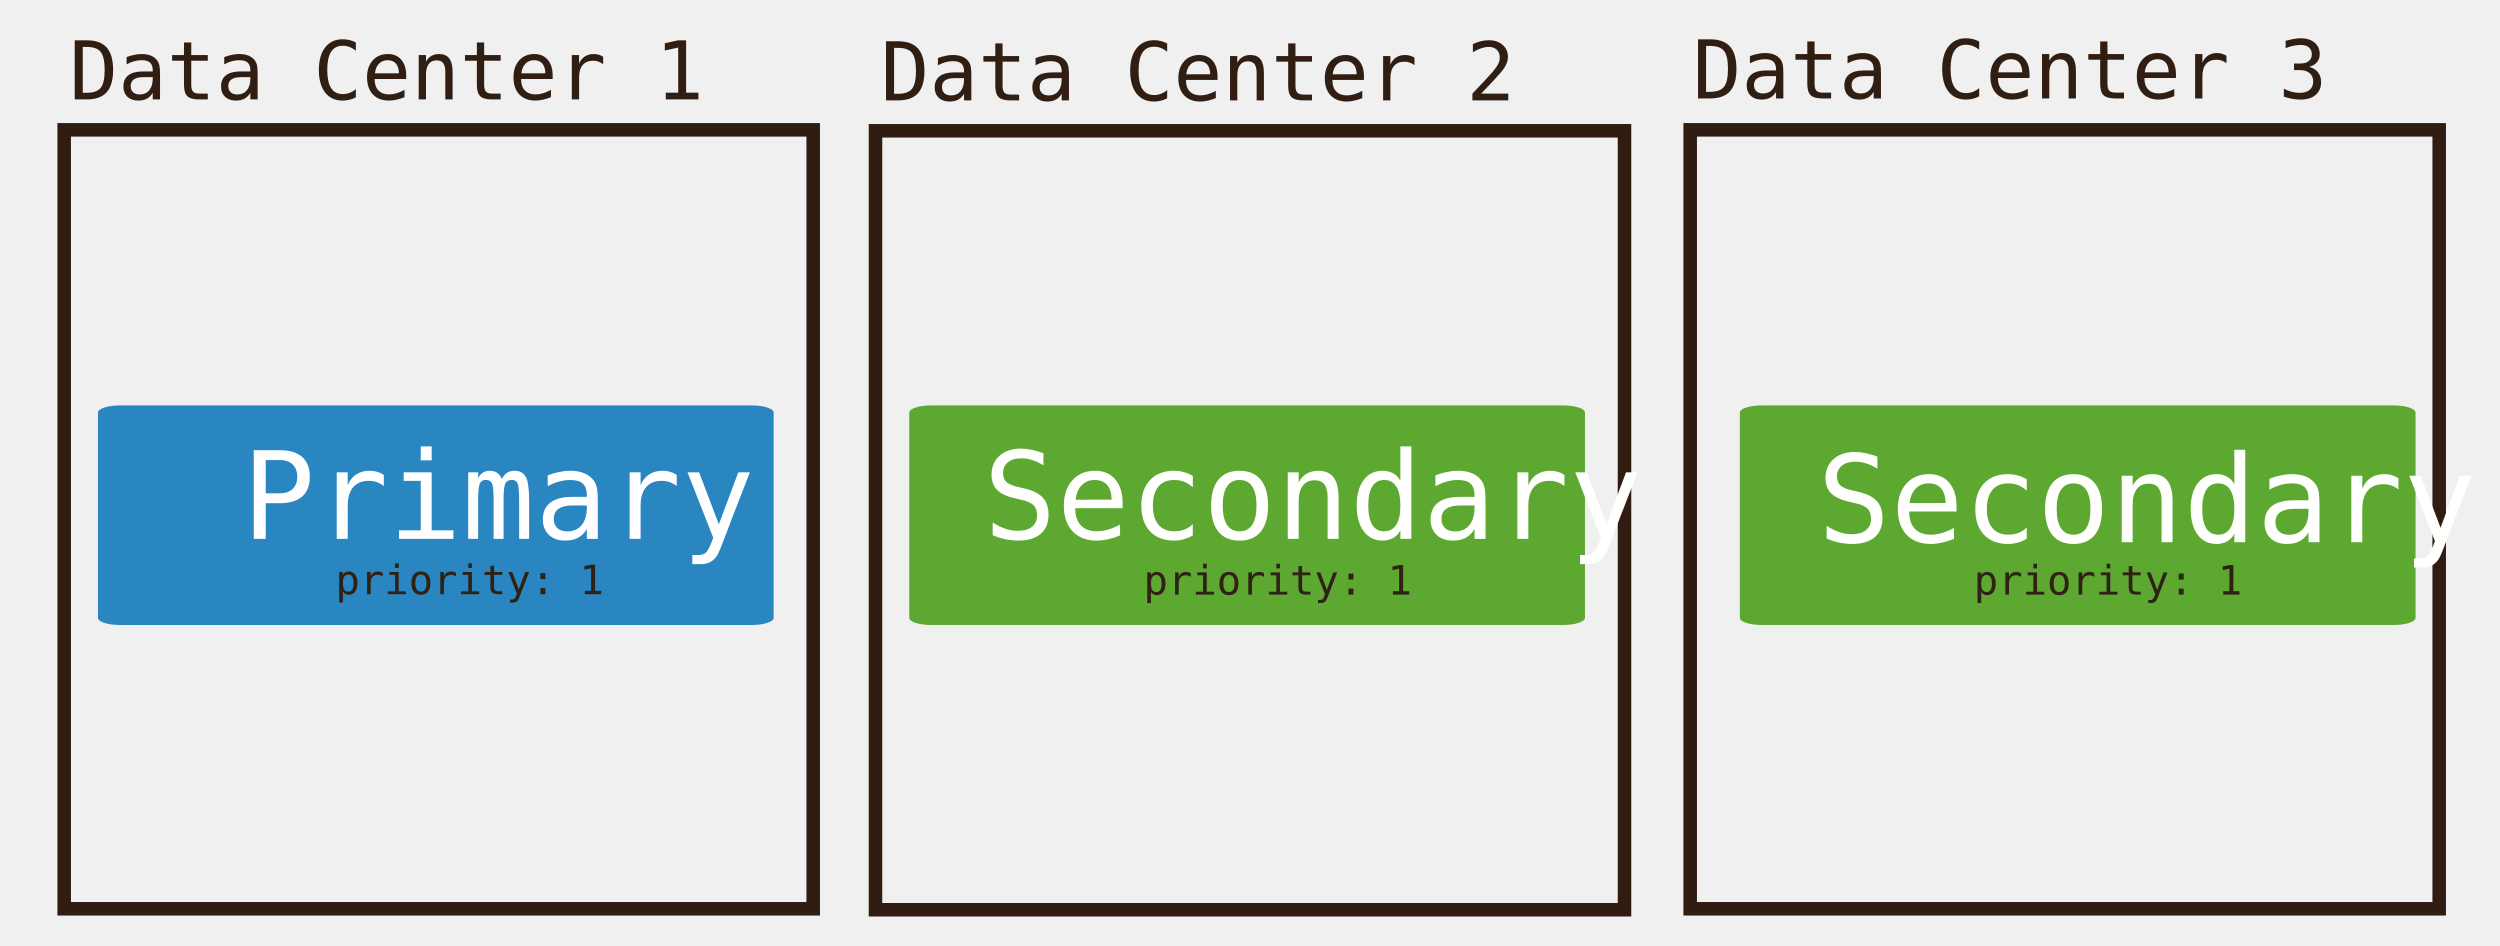
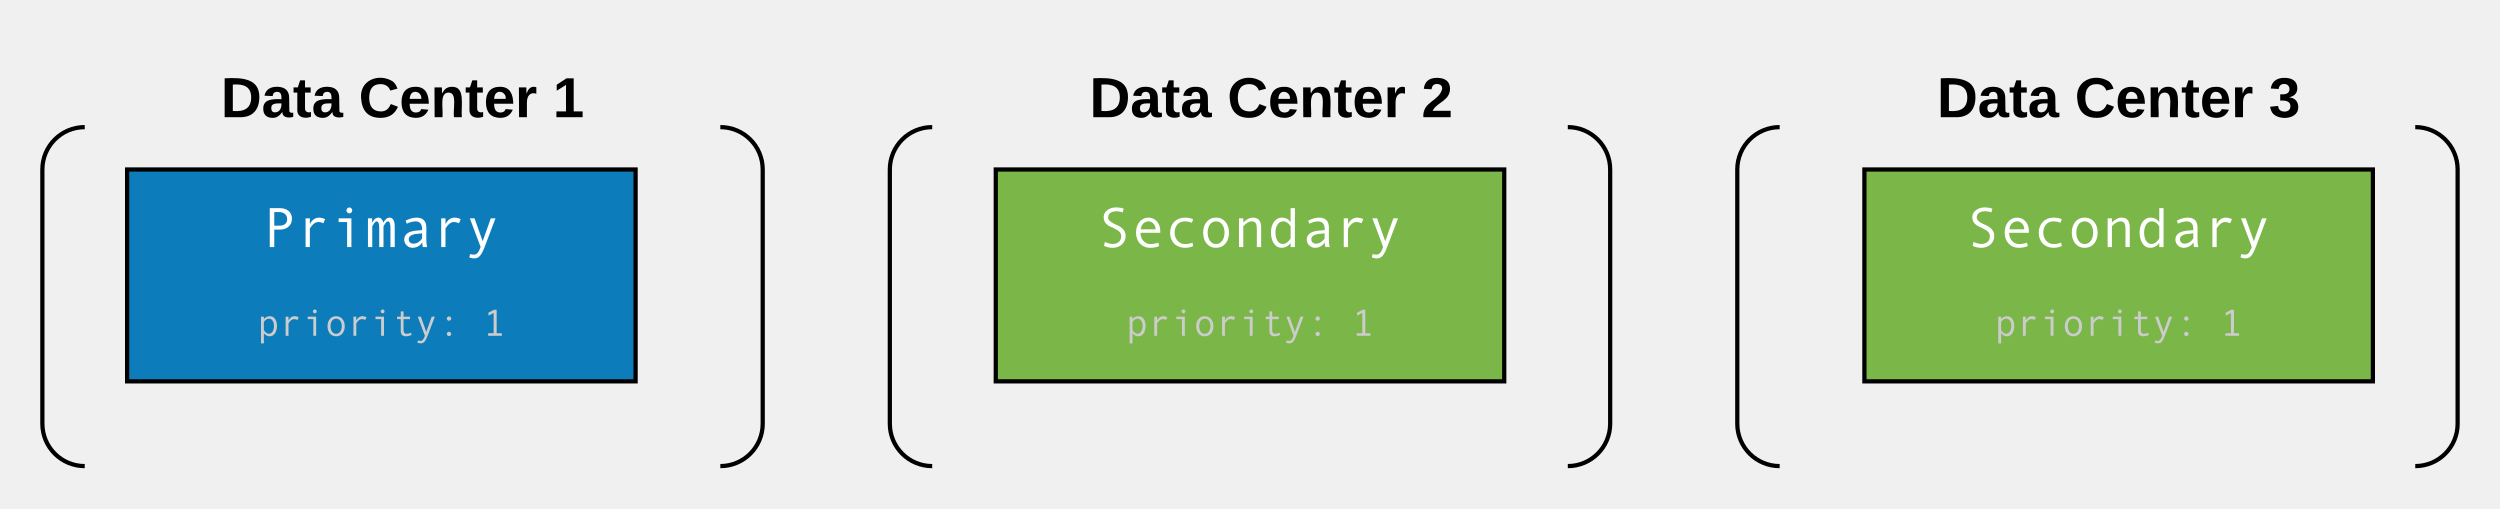
- <svg xmlns="http://www.w3.org/2000/svg" version="1.1" x="0" y="0" width="740" height="280" viewBox="0, 0, 740, 280">
-   <g id="Layer_1">
-     <text transform="matrix(1, 0, 0, 1, 101.418, 23.93)">
-       <tspan x="-80.908" y="5.5" font-family="Inconsolata" font-size="24" fill="#311E13">Data Center 1</tspan>
-     </text>
-     <text transform="matrix(1, 0, 0, 1, 581.92, 23.636)">
-       <tspan x="-80.908" y="5.5" font-family="Inconsolata" font-size="24" fill="#311E13">Data Center 3</tspan>
-     </text>
-     <path d="M500.294,38.43 L722,38.43 L722,269 L500.294,269 z" fill-opacity="0" stroke="#301C11" stroke-width="4" />
-     <path d="M259.147,38.715 L480.853,38.715 L480.853,269.285 L259.147,269.285 z" fill-opacity="0" stroke="#301C11" stroke-width="4" />
-     <text transform="matrix(1, 0, 0, 1, 341.566, 24.215)">
-       <tspan x="-80.908" y="5.5" font-family="Inconsolata" font-size="24" fill="#311E13">Data Center 2</tspan>
-     </text>
-     <path d="M19,38.43 L240.706,38.43 L240.706,269 L19,269 z" fill-opacity="0" stroke="#301C11" stroke-width="4" />
+ <svg xmlns="http://www.w3.org/2000/svg" xmlns:xlink="http://www.w3.org/1999/xlink" width="1180" height="240">
+   <g transform="translate(-60 -20)">
+     <path d="M500 80c-11.05 0-20 8.95-20 20v120c0 11.05 8.95 20 20 20m300 0c11.05 0 20-8.95 20-20V100c0-11.05-8.95-20-20-20" stroke="#000" stroke-width="2" fill="none" />
+     <path d="M130 40h240v60H130z" fill="none" />
+     <use xlink:href="#a" transform="matrix(1,0,0,1,135,45) translate(29.25926 30.33333)" />
+     <use xlink:href="#b" transform="matrix(1,0,0,1,135,45) translate(94.2963 30.33333)" />
+     <use xlink:href="#c" transform="matrix(1,0,0,1,135,45) translate(185.9259 30.33333)" />
+     <path d="M540 40h240v60H540z" fill="none" />
+     <use xlink:href="#a" transform="matrix(1,0,0,1,545,45) translate(29.25926 30.33333)" />
+     <use xlink:href="#b" transform="matrix(1,0,0,1,545,45) translate(94.2963 30.33333)" />
+     <use xlink:href="#d" transform="matrix(1,0,0,1,545,45) translate(185.9259 30.33333)" />
+     <path d="M100 80c-11.05 0-20 8.95-20 20v120c0 11.05 8.95 20 20 20m300 0c11.05 0 20-8.95 20-20V100c0-11.05-8.95-20-20-20M900 80c-11.05 0-20 8.95-20 20v120c0 11.05 8.95 20 20 20m300 0c11.05 0 20-8.95 20-20V100c0-11.05-8.95-20-20-20" stroke="#000" stroke-width="2" fill="none" />
+     <path d="M940 40h240v60H940z" fill="none" />
+     <use xlink:href="#a" transform="matrix(1,0,0,1,945,45) translate(29.25926 30.33333)" />
+     <use xlink:href="#b" transform="matrix(1,0,0,1,945,45) translate(94.2963 30.33333)" />
+     <use xlink:href="#e" transform="matrix(1,0,0,1,945,45) translate(185.9259 30.33333)" />
+     <path d="M120 100h240v100H120z" stroke="#000" stroke-width="2" fill="#0c7cba" />
    <g>
-       <path d="M229,122.11 C229,120.945 226.094,120 222.504,120 L35.496,120 C31.91,120 29,120.945 29,122.11 L29,182.888 C29,184.054 31.91,185 35.496,185 L222.504,185 C226.094,185 229,184.054 229,182.888 L229,122.11" fill="#2A86C0" />
-       <text transform="matrix(1, 0, 0, 1, 138.026, 151.5)">
-         <tspan x="-66.383" y="8" font-family="Inconsolata" font-size="36" fill="#FFFFFF">Primary</tspan>
-       </text>
+       <use xlink:href="#f" transform="matrix(1,0,0,1,125,105) translate(58.99089 31.61458)" />
+       <use xlink:href="#g" transform="matrix(1,0,0,1,125,105) translate(115 55.67708)" />
+       <use xlink:href="#h" transform="matrix(1,0,0,1,125,105) translate(56.32378 73.50694)" />
+       <use xlink:href="#i" transform="matrix(1,0,0,1,125,105) translate(163.0078 73.50694)" />
    </g>
-     <text transform="matrix(1, 0, 0, 1, 135.06, 173.875)">
-       <tspan x="-35.761" y="2" font-family="Inconsolata" font-size="12" fill="#2F2215">priority: 1</tspan>
-     </text>
-     <path d="M469.147,122.11 C469.147,120.945 466.241,120 462.651,120 L275.643,120 C272.057,120 269.147,120.945 269.147,122.11 L269.147,182.888 C269.147,184.054 272.057,185 275.643,185 L462.651,185 C466.241,185 469.147,184.054 469.147,182.888 L469.147,122.11" fill="#5CA831" />
-     <text transform="matrix(1, 0, 0, 1, 380.62, 151.5)">
-       <tspan x="-89.56" y="8" font-family="Inconsolata" font-size="36" fill="#FFFFFE">Secondary</tspan>
-     </text>
-     <path d="M715,122.11 C715,120.945 712.094,120 708.504,120 L521.496,120 C517.91,120 515,120.945 515,122.11 L515,182.888 C515,184.054 517.91,185 521.496,185 L708.504,185 C712.094,185 715,184.054 715,182.888 L715,122.11" fill="#5CA831" />
-     <text transform="matrix(1, 0, 0, 1, 627.473, 152.5)">
-       <tspan x="-89.56" y="8" font-family="Inconsolata" font-size="36" fill="#FFFFFE">Secondary</tspan>
-     </text>
-     <text transform="matrix(1, 0, 0, 1, 374.239, 174)">
-       <tspan x="-35.761" y="2" font-family="Inconsolata" font-size="12" fill="#2F2215">priority: 1</tspan>
-     </text>
-     <text transform="matrix(1, 0, 0, 1, 620, 174)">
-       <tspan x="-35.761" y="2" font-family="Inconsolata" font-size="12" fill="#2F2215">priority: 1</tspan>
-     </text>
+     <path d="M530 100h240v100H530z" stroke="#000" stroke-width="2" fill="#7ab648" />
+     <g>
+       <use xlink:href="#j" transform="matrix(1,0,0,1,535,105) translate(42.98828 31.61458)" />
+       <use xlink:href="#g" transform="matrix(1,0,0,1,535,105) translate(115 55.67708)" />
+       <use xlink:href="#h" transform="matrix(1,0,0,1,535,105) translate(56.32378 73.50694)" />
+       <use xlink:href="#i" transform="matrix(1,0,0,1,535,105) translate(163.0078 73.50694)" />
+     </g>
+     <path d="M940 100h240v100H940z" stroke="#000" stroke-width="2" fill="#7ab648" />
+     <g>
+       <use xlink:href="#j" transform="matrix(1,0,0,1,945,105) translate(42.98828 31.61458)" />
+       <use xlink:href="#g" transform="matrix(1,0,0,1,945,105) translate(115 55.67708)" />
+       <use xlink:href="#h" transform="matrix(1,0,0,1,945,105) translate(56.32378 73.50694)" />
+       <use xlink:href="#i" transform="matrix(1,0,0,1,945,105) translate(163.0078 73.50694)" />
+     </g>
+     <defs>
+       <path d="M24-248c120-7 223 5 221 122C244-46 201 0 124 0H24v-248zM76-40c74 7 117-18 117-86 0-67-45-88-117-82v168" id="k" />
+       <path d="M133-34C117-15 103 5 69 4 32 3 11-16 11-54c-1-60 55-63 116-61 1-26-3-47-28-47-18 1-26 9-28 27l-52-2c7-38 36-58 82-57s74 22 75 68l1 82c-1 14 12 18 25 15v27c-30 8-71 5-69-32zm-48 3c29 0 43-24 42-57-32 0-66-3-65 30 0 17 8 27 23 27" id="l" />
+       <path d="M115-3C79 11 28 4 28-45v-112H4v-33h27l15-45h31v45h36v33H77v99c-1 23 16 31 38 25v30" id="m" />
+       <g id="a">
+         <use transform="matrix(0.07407407,0,0,0.07407407,0,0)" xlink:href="#k" />
+         <use transform="matrix(0.07407407,0,0,0.07407407,19.18519,0)" xlink:href="#l" />
+         <use transform="matrix(0.07407407,0,0,0.07407407,34,0)" xlink:href="#m" />
+         <use transform="matrix(0.07407407,0,0,0.07407407,42.81481,0)" xlink:href="#l" />
+       </g>
+       <path d="M67-125c0 53 21 87 73 88 37 1 54-22 65-47l45 17C233-25 199 4 140 4 58 4 20-42 15-125 8-235 124-281 211-232c18 10 29 29 36 50l-46 12c-8-25-30-41-62-41-52 0-71 34-72 86" id="n" />
+       <path d="M185-48c-13 30-37 53-82 52C43 2 14-33 14-96s30-98 90-98c62 0 83 45 84 108H66c0 31 8 55 39 56 18 0 30-7 34-22zm-45-69c5-46-57-63-70-21-2 6-4 13-4 21h74" id="o" />
+       <path d="M135-194c87-1 58 113 63 194h-50c-7-57 23-157-34-157-59 0-34 97-39 157H25l-1-190h47c2 12-1 28 3 38 12-26 28-41 61-42" id="p" />
+       <path d="M135-150c-39-12-60 13-60 57V0H25l-1-190h47c2 13-1 29 3 40 6-28 27-53 61-41v41" id="q" />
+       <g id="b">
+         <use transform="matrix(0.07407407,0,0,0.07407407,0,0)" xlink:href="#n" />
+         <use transform="matrix(0.07407407,0,0,0.07407407,19.18519,0)" xlink:href="#o" />
+         <use transform="matrix(0.07407407,0,0,0.07407407,34,0)" xlink:href="#p" />
+         <use transform="matrix(0.07407407,0,0,0.07407407,50.22222,0)" xlink:href="#m" />
+         <use transform="matrix(0.07407407,0,0,0.07407407,59.03704,0)" xlink:href="#o" />
+         <use transform="matrix(0.07407407,0,0,0.07407407,73.85185,0)" xlink:href="#q" />
+       </g>
+       <path d="M23 0v-37h61v-169l-59 37v-38l62-41h46v211h57V0H23" id="r" />
+       <use transform="matrix(0.07407407,0,0,0.07407407,0,0)" xlink:href="#r" id="c" />
+       <path d="M182-182c0 78-84 86-111 141h115V0H12c-6-101 99-100 120-180 1-22-12-31-33-32-23 0-32 14-35 34l-49-3c5-45 32-70 84-70 51 0 83 22 83 69" id="s" />
+       <use transform="matrix(0.07407407,0,0,0.07407407,0,0)" xlink:href="#s" id="d" />
+       <path d="M128-127c34 4 56 21 59 58 7 91-148 94-172 28-4-9-6-17-7-26l51-5c1 24 16 35 40 36 23 0 39-12 38-36-1-31-31-36-65-34v-40c32 2 59-3 59-33 0-20-13-33-34-33s-33 13-35 32l-50-3c6-44 37-68 86-68 50 0 83 20 83 66 0 35-22 52-53 58" id="t" />
+       <use transform="matrix(0.07407407,0,0,0.07407407,0,0)" xlink:href="#t" id="e" />
+       <path fill="#fff" d="M1061-1028c0 244-191 400-440 395H420V0H256v-1411h358c255-4 447 136 447 383zm-174 10c0-152-125-250-281-250H420v492h178c193 0 289-81 289-242" id="u" />
+       <path fill="#fff" d="M793-909c-150 0-257 142-312 235V0H326v-1042h155v211c120-239 312-290 553-183l-63 150c-69-30-128-45-178-45" id="v" />
+       <path fill="#fff" d="M578-1329c0-54 51-107 104-107 57 0 106 50 106 107 0 59-47 108-106 108-53 0-104-54-104-108zM758 0H602v-907H295v-135h463V0" id="w" />
+       <path fill="#fff" d="M686-885c46-86 118-182 225-182 126 0 189 113 189 338V0H944v-684c6-255-92-321-196-162-38 57-56 88-56 94V0H537v-684c6-254-92-321-195-162-38 57-57 88-57 94V0H129v-1042h150v157c46-86 117-182 225-182 99 0 163 89 182 182" id="x" />
+       <path fill="#fff" d="M612-932c-94 1-239 48-305 86l-41-112c142-73 274-109 396-109 237 0 356 126 356 377 0 231-19 498 26 690H889c-13-42-19-98-19-168C781-38 661 27 508 27c-204 0-368-226-262-431 92-179 357-192 616-210 12-205-66-321-250-318zm-59 809c139-4 242-91 309-186v-189c-233 28-302 11-426 97-40 28-57 71-57 122-2 94 78 159 174 156" id="y" />
+       <path fill="#fff" d="M1065-1042L670 0c-57 153-115 259-170 321-98 111-236 107-383 56l26-125c111 35 209 39 274-41 36-43 72-114 109-213L135-1042h170l295 831 295-831h170" id="z" />
+       <g id="f">
+         <use transform="matrix(0.01302083,0,0,0.01302083,0,0)" xlink:href="#u" />
+         <use transform="matrix(0.01302083,0,0,0.01302083,16.0026,0)" xlink:href="#v" />
+         <use transform="matrix(0.01302083,0,0,0.01302083,32.00521,0)" xlink:href="#w" />
+         <use transform="matrix(0.01302083,0,0,0.01302083,48.00781,0)" xlink:href="#x" />
+         <use transform="matrix(0.01302083,0,0,0.01302083,64.01042,0)" xlink:href="#y" />
+         <use transform="matrix(0.01302083,0,0,0.01302083,80.01302,0)" xlink:href="#v" />
+         <use transform="matrix(0.01302083,0,0,0.01302083,96.01563,0)" xlink:href="#z" />
+       </g>
+       <path fill="#ccc" d="M686 27c-142 0-259-82-315-177v562H215v-1454h156v135c60-87 186-160 327-160 262 0 385 253 385 535 0 283-133 559-397 559zm234-551c0-208-79-408-269-408-110 0-203 60-280 180v433c47 96 147 206 274 206 186 0 275-209 275-411" id="A" />
+       <path fill="#ccc" d="M793-909c-150 0-257 142-312 235V0H326v-1042h155v211c120-239 312-290 553-183l-63 150c-69-30-128-45-178-45" id="B" />
+       <path fill="#ccc" d="M578-1329c0-54 51-107 104-107 57 0 106 50 106 107 0 59-47 108-106 108-53 0-104-54-104-108zM758 0H602v-907H295v-135h463V0" id="C" />
+       <path fill="#ccc" d="M145-522c0-307 172-545 469-545 296 0 469 239 469 545 0 308-172 549-469 549-298 0-469-240-469-549zm164 2c0 210 103 411 305 411 199 0 306-205 306-411 0-217-100-412-306-412-208 0-305 192-305 412" id="D" />
+       <path fill="#ccc" d="M592-311c-2 114 51 200 156 200 85 0 170-19 253-57l27 121C923 1 820 25 719 25c-186 0-279-98-279-295v-637H240v-135h200v-285h152v285h354v135H592v596" id="E" />
+       <path fill="#ccc" d="M1065-1042L670 0c-57 153-115 259-170 321-98 111-236 107-383 56l26-125c111 35 209 39 274-41 36-43 72-114 109-213L135-1042h170l295 831 295-831h170" id="F" />
+       <path fill="#ccc" d="M487-938c0-65 54-119 119-119 66 0 121 54 121 119s-55 119-121 119c-65 0-119-54-119-119zm0 836c0-66 54-119 119-119 66 0 121 53 121 119 0 65-55 118-121 118-65 0-119-53-119-118" id="G" />
+       <g id="h">
+         <use transform="matrix(0.008680556,0,0,0.008680556,0,0)" xlink:href="#A" />
+         <use transform="matrix(0.008680556,0,0,0.008680556,10.6684,0)" xlink:href="#B" />
+         <use transform="matrix(0.008680556,0,0,0.008680556,21.33681,0)" xlink:href="#C" />
+         <use transform="matrix(0.008680556,0,0,0.008680556,32.00521,0)" xlink:href="#D" />
+         <use transform="matrix(0.008680556,0,0,0.008680556,42.67361,0)" xlink:href="#B" />
+         <use transform="matrix(0.008680556,0,0,0.008680556,53.34201,0)" xlink:href="#C" />
+         <use transform="matrix(0.008680556,0,0,0.008680556,64.01042,0)" xlink:href="#E" />
+         <use transform="matrix(0.008680556,0,0,0.008680556,74.67882,0)" xlink:href="#F" />
+         <use transform="matrix(0.008680556,0,0,0.008680556,85.34722,0)" xlink:href="#G" />
+       </g>
+       <path fill="#ccc" d="M1018 0H276v-143h299v-1096l-282 141v-164l305-157h141v1276h279V0" id="H" />
+       <use transform="matrix(0.008680556,0,0,0.008680556,0,0)" xlink:href="#H" id="i" />
+       <path fill="#fff" d="M251-945c-104-289 136-493 421-493 94 0 187 14 280 43l-37 140c-210-82-526-60-528 182 0 85 71 158 211 225 177 85 201 79 309 177 65 59 115 146 115 265 0 265-215 434-465 433-121 0-228-24-319-72l34-141c107 49 201 73 281 73 177 0 311-99 309-272 0-63-18-115-55-159s-105-87-203-134c-169-81-188-73-285-166-30-29-54-63-68-101" id="I" />
+       <path fill="#fff" d="M627-1067c255 1 431 226 422 502v49H334c-8 217 149 407 354 407 95 0 192-17 293-51l27 125C916 6 809 27 686 27c-314 0-516-228-516-551 0-303 173-543 457-543zm252 424c8-145-114-289-246-289-166 0-282 128-289 289h535" id="J" />
+       <path fill="#fff" d="M340-520c0 222 153 411 375 411 88 0 179-17 272-51l27 125C923 6 824 27 715 27c-324 0-539-223-539-547 0-322 217-547 535-547 105 0 204 18 299 55l-41 129c-95-33-180-49-256-49-234-2-373 171-373 412" id="K" />
+       <path fill="#fff" d="M145-522c0-307 172-545 469-545 296 0 469 239 469 545 0 308-172 549-469 549-298 0-469-240-469-549zm164 2c0 210 103 411 305 411 199 0 306-205 306-411 0-217-100-412-306-412-208 0-305 192-305 412" id="L" />
+       <path fill="#fff" d="M862-668c-1-164-37-264-184-264-95 0-198 59-307 178V0H215v-1042h156v153c112-119 230-178 354-178 195 0 293 118 293 354V0H862v-668" id="M" />
+       <path fill="#fff" d="M145-537c0-273 140-530 396-530 131 0 237 53 317 160v-504h156V0H858v-150C803-58 673 27 532 27c-119 0-214-53-283-159S145-374 145-537zm164 9c0 205 79 415 264 415 105 0 175-59 232-128 35-43 53-69 53-78v-433c-75-120-165-180-270-180-189 1-279 200-279 404" id="N" />
+       <g id="j">
+         <use transform="matrix(0.01302083,0,0,0.01302083,0,0)" xlink:href="#I" />
+         <use transform="matrix(0.01302083,0,0,0.01302083,16.0026,0)" xlink:href="#J" />
+         <use transform="matrix(0.01302083,0,0,0.01302083,32.00521,0)" xlink:href="#K" />
+         <use transform="matrix(0.01302083,0,0,0.01302083,48.00781,0)" xlink:href="#L" />
+         <use transform="matrix(0.01302083,0,0,0.01302083,64.01042,0)" xlink:href="#M" />
+         <use transform="matrix(0.01302083,0,0,0.01302083,80.01302,0)" xlink:href="#N" />
+         <use transform="matrix(0.01302083,0,0,0.01302083,96.01563,0)" xlink:href="#y" />
+         <use transform="matrix(0.01302083,0,0,0.01302083,112.0182,0)" xlink:href="#v" />
+         <use transform="matrix(0.01302083,0,0,0.01302083,128.0208,0)" xlink:href="#z" />
+       </g>
+     </defs>
  </g>
</svg>
